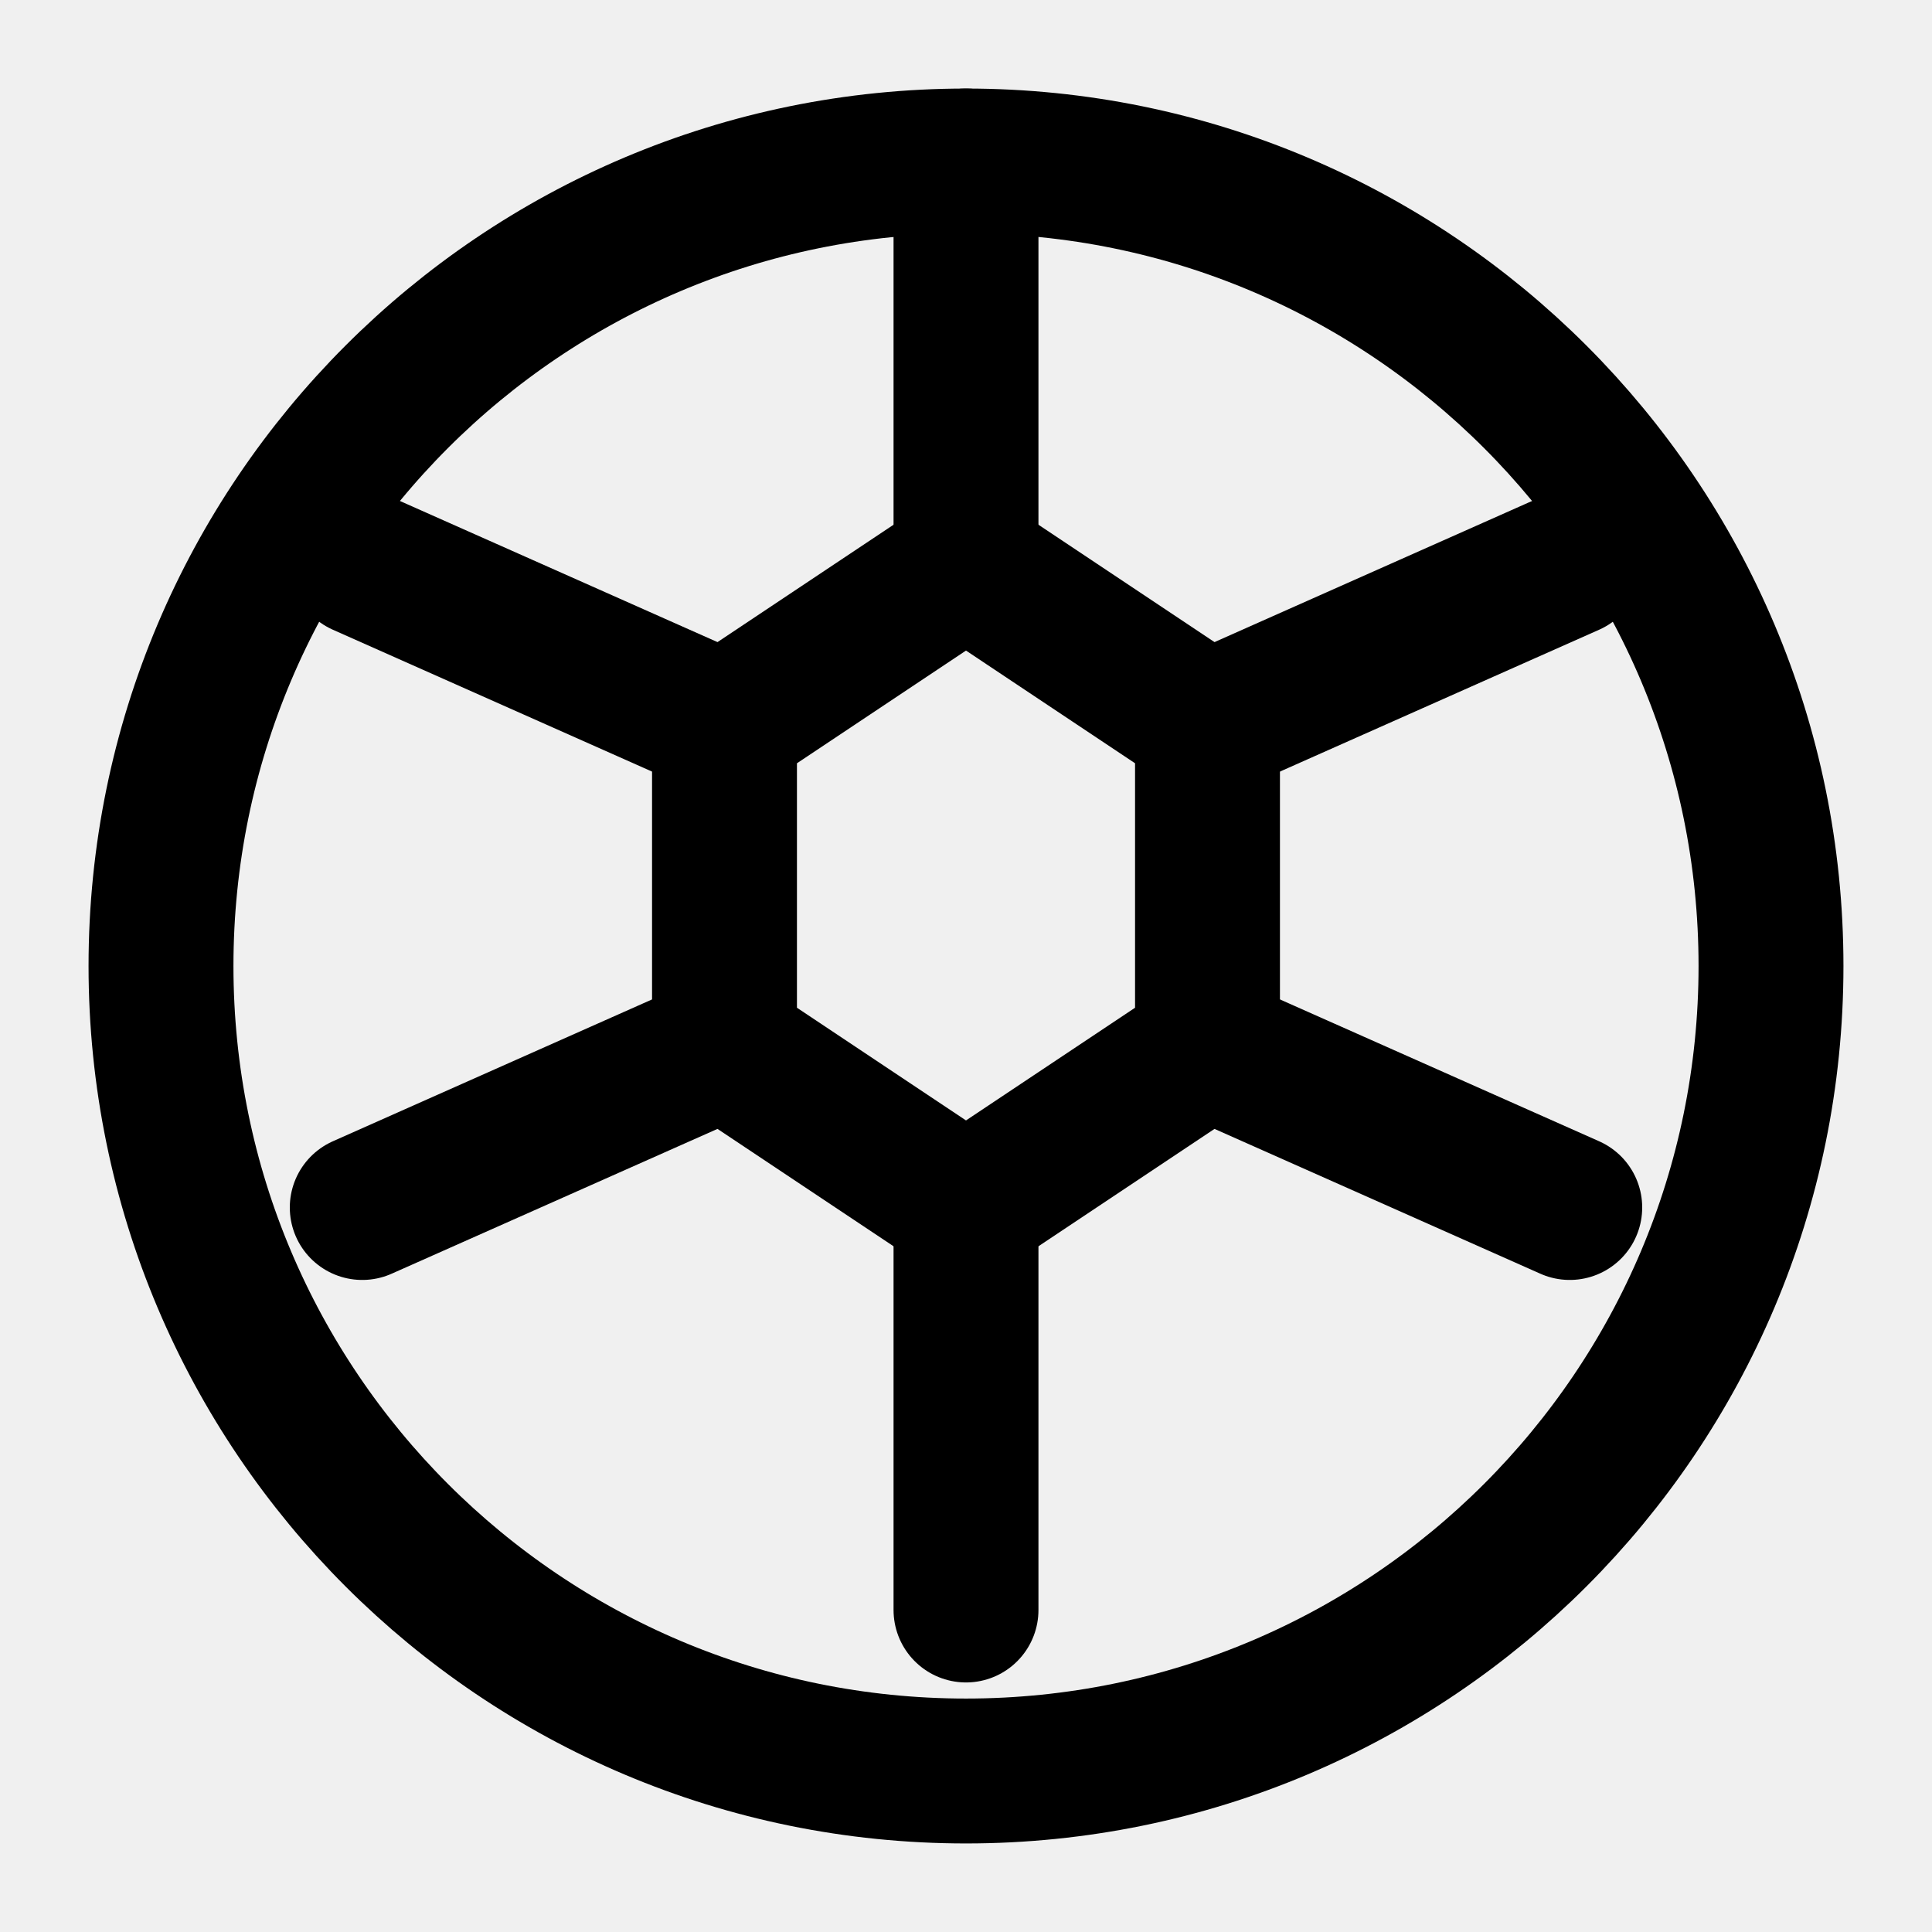
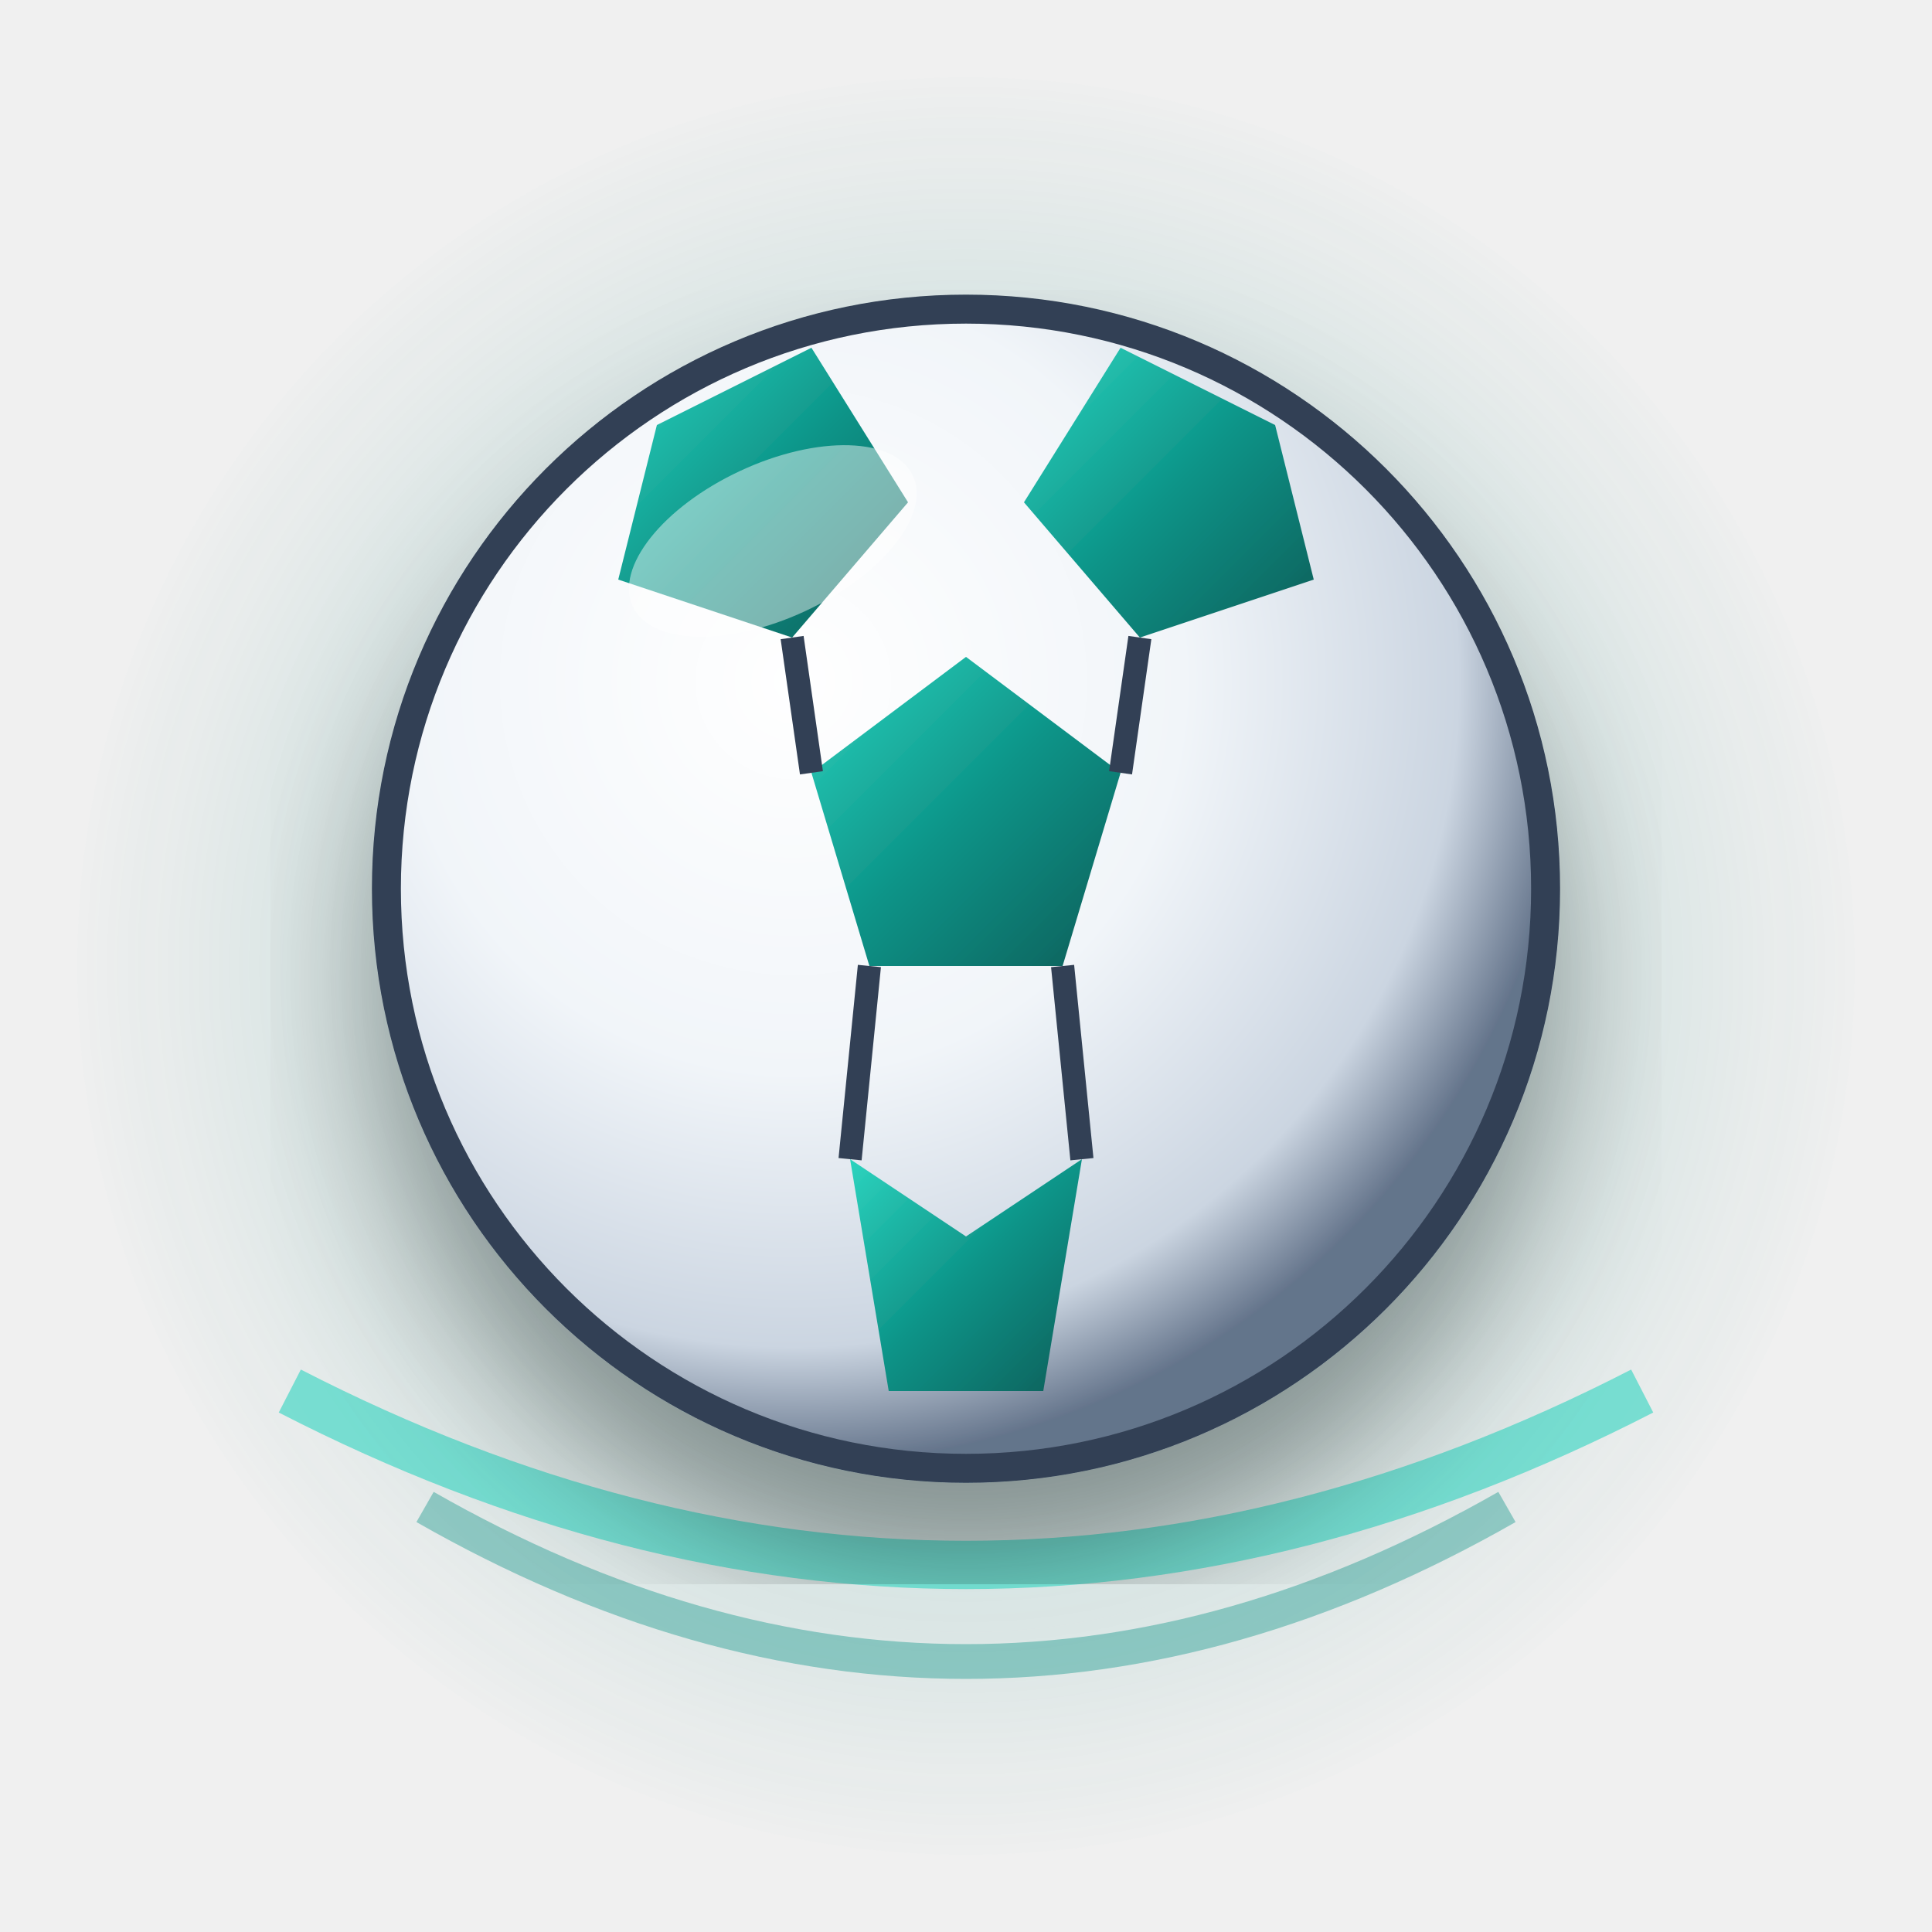
- <svg xmlns="http://www.w3.org/2000/svg" viewBox="0 0 24 24" fill="none" stroke="currentColor" stroke-width="1.8" stroke-linecap="round" stroke-linejoin="round">
-   <circle cx="12" cy="12" r="10" />
-   <path d="M12 7l3 2v4l-3 2-3-2V9z" />
-   <path d="M12 7V2" />
-   <path d="M15 9l4.5-2" />
-   <path d="M15 13l4.5 2" />
-   <path d="M12 15v5" />
-   <path d="M9 13l-4.5 2" />
-   <path d="M9 9L4.5 7" />
+ <svg xmlns="http://www.w3.org/2000/svg" viewBox="0 0 100 100" fill="none">
+   <defs>
+     <radialGradient id="futsalGlow" cx="50%" cy="50%" r="50%">
+       <stop offset="0%" stop-color="#14b8a6" stop-opacity="0.35" />
+       <stop offset="100%" stop-color="#0f766e" stop-opacity="0" />
+     </radialGradient>
+     <radialGradient id="futsalBallBase" cx="35%" cy="32%" r="68%">
+       <stop offset="0%" stop-color="#ffffff" />
+       <stop offset="50%" stop-color="#f1f5f9" />
+       <stop offset="85%" stop-color="#cbd5e1" />
+       <stop offset="100%" stop-color="#64748b" />
+     </radialGradient>
+     <linearGradient id="futsalAccent" x1="0%" y1="0%" x2="100%" y2="100%">
+       <stop offset="0%" stop-color="#2dd4bf" />
+       <stop offset="50%" stop-color="#0d9488" />
+       <stop offset="100%" stop-color="#115e59" />
+     </linearGradient>
+     <filter id="shadowFutsal" x="-10%" y="-10%" width="120%" height="120%">
+       <feDropShadow dx="0" dy="5" stdDeviation="3.5" flood-opacity="0.35" />
+     </filter>
+   </defs>
+   <circle cx="50" cy="50" r="46" fill="url(#futsalGlow)" />
+   <path d="M15 72 Q50 90 85 72" stroke="#2dd4bf" stroke-width="2.5" fill="none" opacity="0.6" />
+   <path d="M22 78 Q50 94 78 78" stroke="#0d9488" stroke-width="1.8" fill="none" opacity="0.4" />
+   <g filter="url(#shadowFutsal)">
+     <circle cx="50" cy="46" r="30" fill="url(#futsalBallBase)" />
+     <polygon points="50,34 58,40 55,50 45,50 42,40" fill="url(#futsalAccent)" />
+     <polygon points="34,22 42,18 47,26 41,33 32,30" fill="url(#futsalAccent)" />
+     <polygon points="66,22 68,30 59,33 53,26 58,18" fill="url(#futsalAccent)" />
+     <polygon points="50,64 56,60 54,72 46,72 44,60" fill="url(#futsalAccent)" />
+     <circle cx="50" cy="46" r="30" stroke="#334155" stroke-width="1.5" fill="none" />
+     <line x1="42" y1="40" x2="41" y2="33" stroke="#334155" stroke-width="1.2" />
+     <line x1="58" y1="40" x2="59" y2="33" stroke="#334155" stroke-width="1.2" />
+     <line x1="55" y1="50" x2="56" y2="60" stroke="#334155" stroke-width="1.2" />
+     <line x1="45" y1="50" x2="44" y2="60" stroke="#334155" stroke-width="1.2" />
+     <ellipse cx="40" cy="28" rx="8" ry="4" transform="rotate(-25 40 28)" fill="#ffffff" opacity="0.45" />
+   </g>
</svg>
